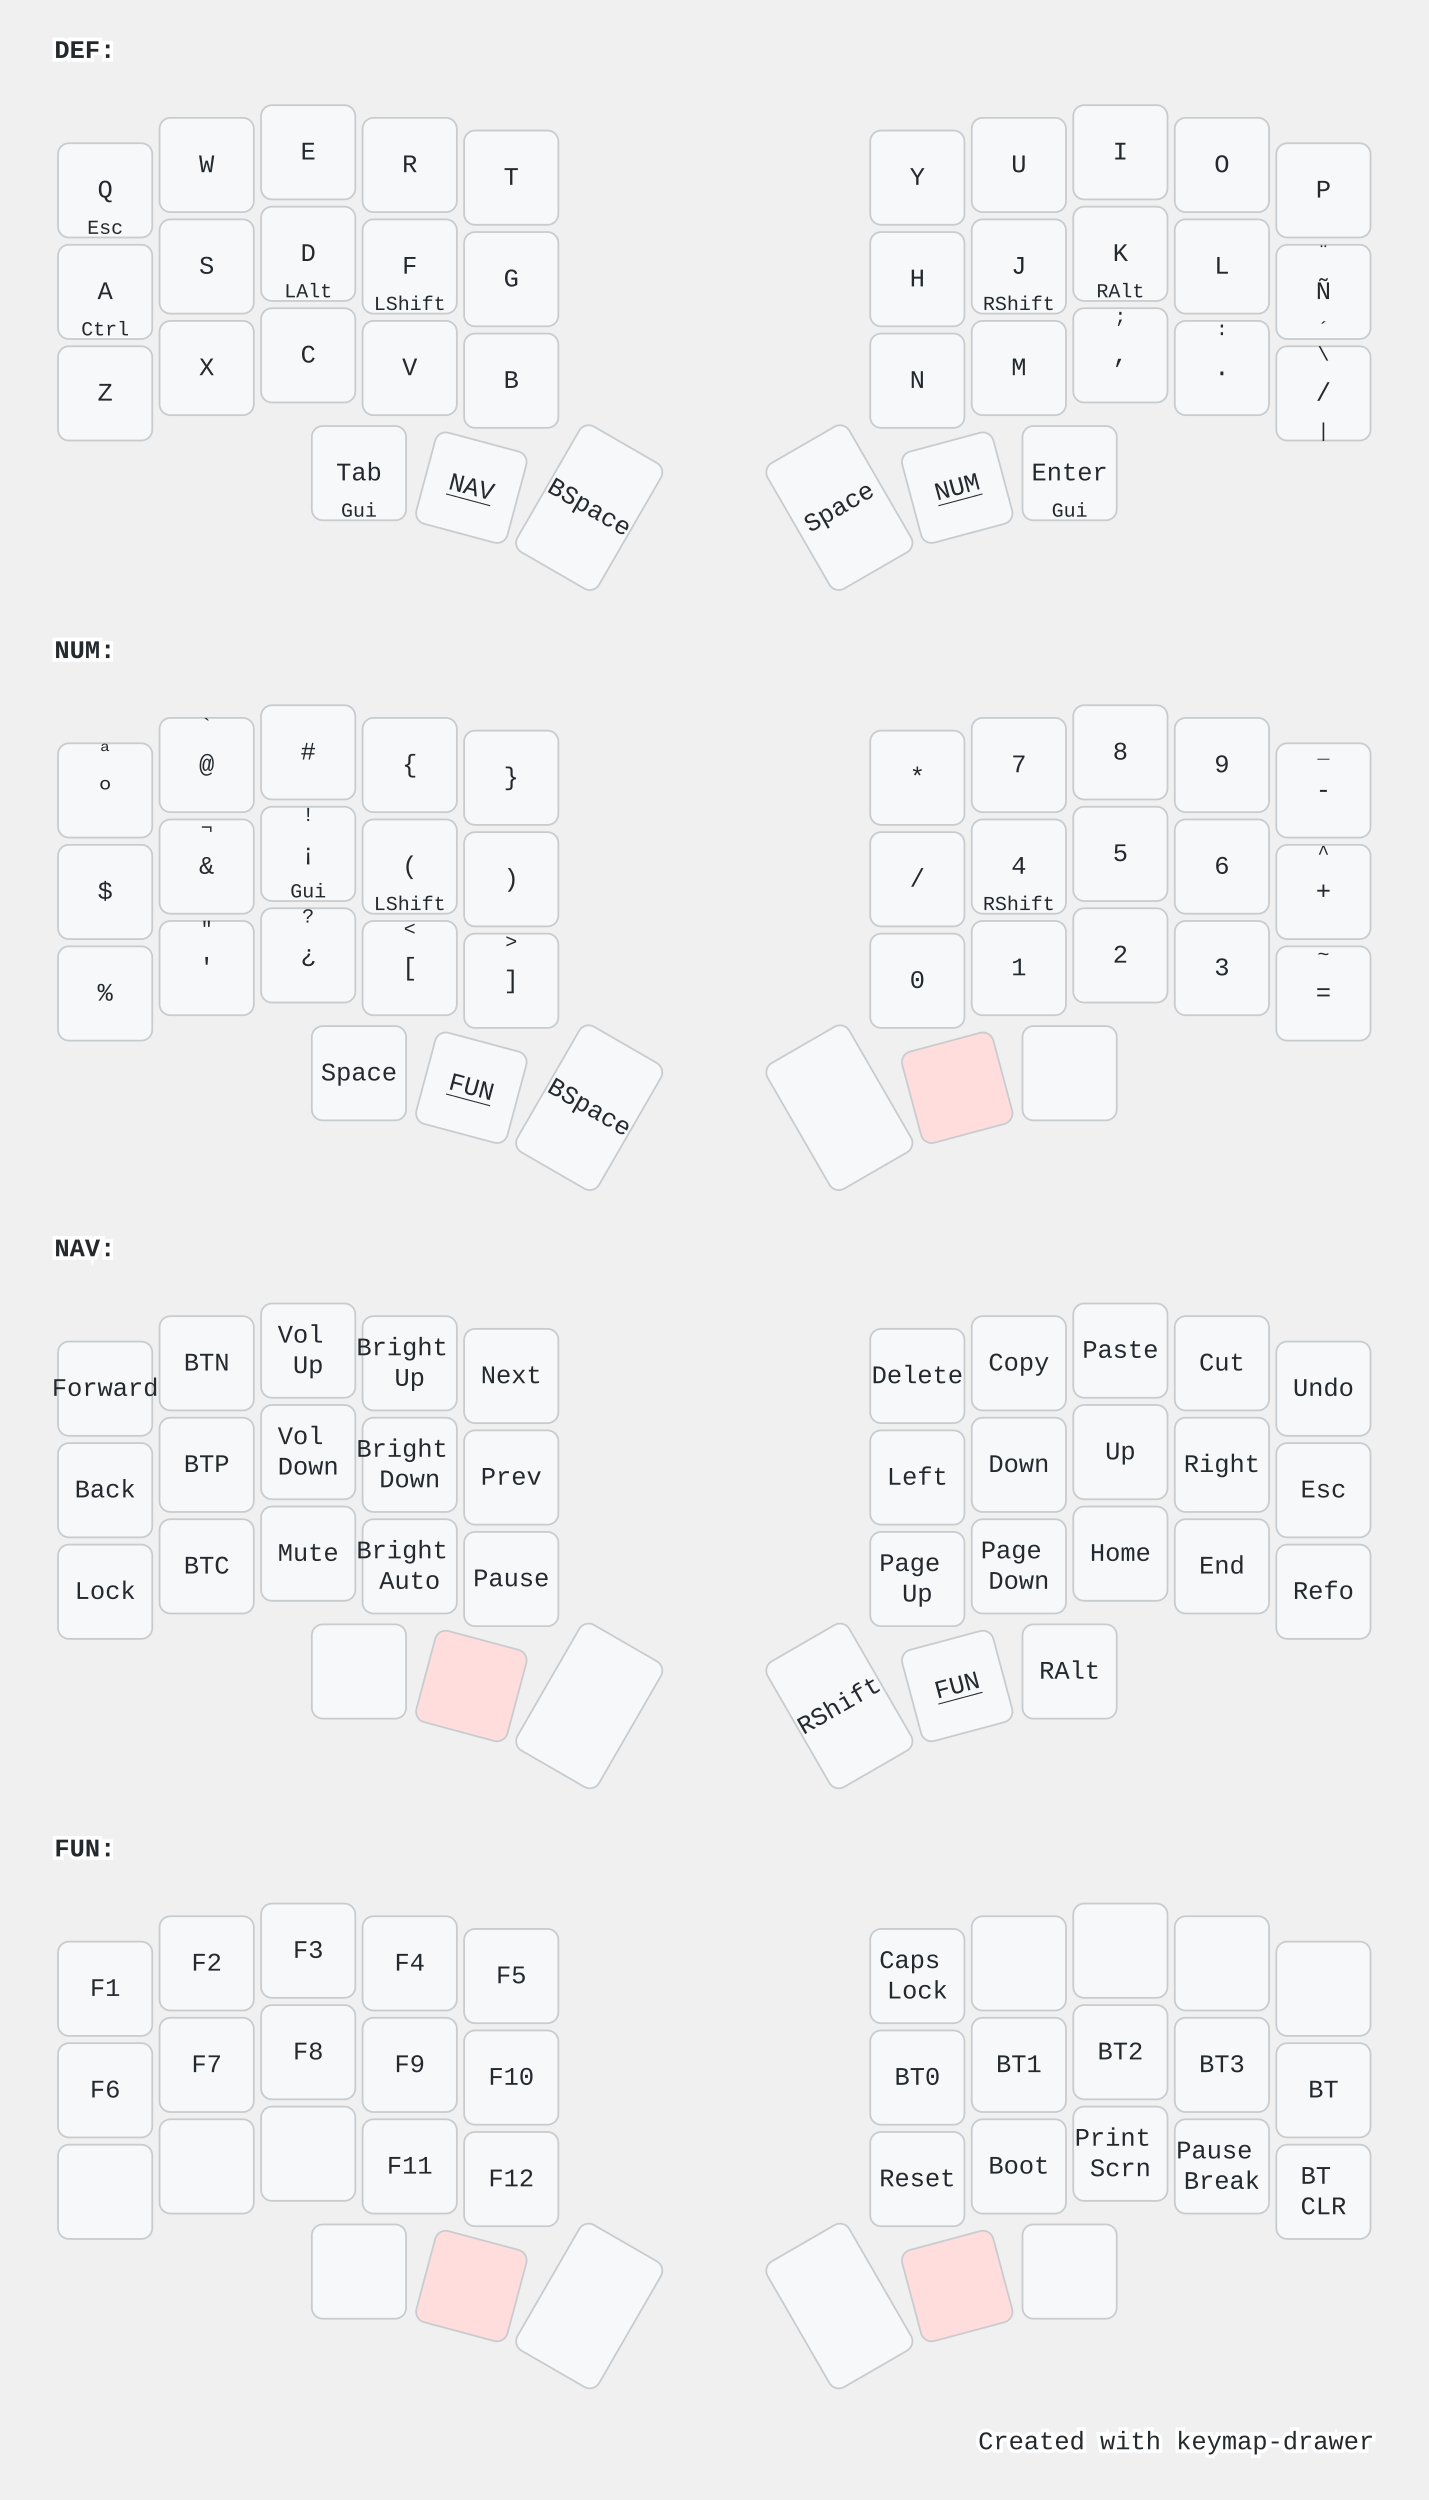
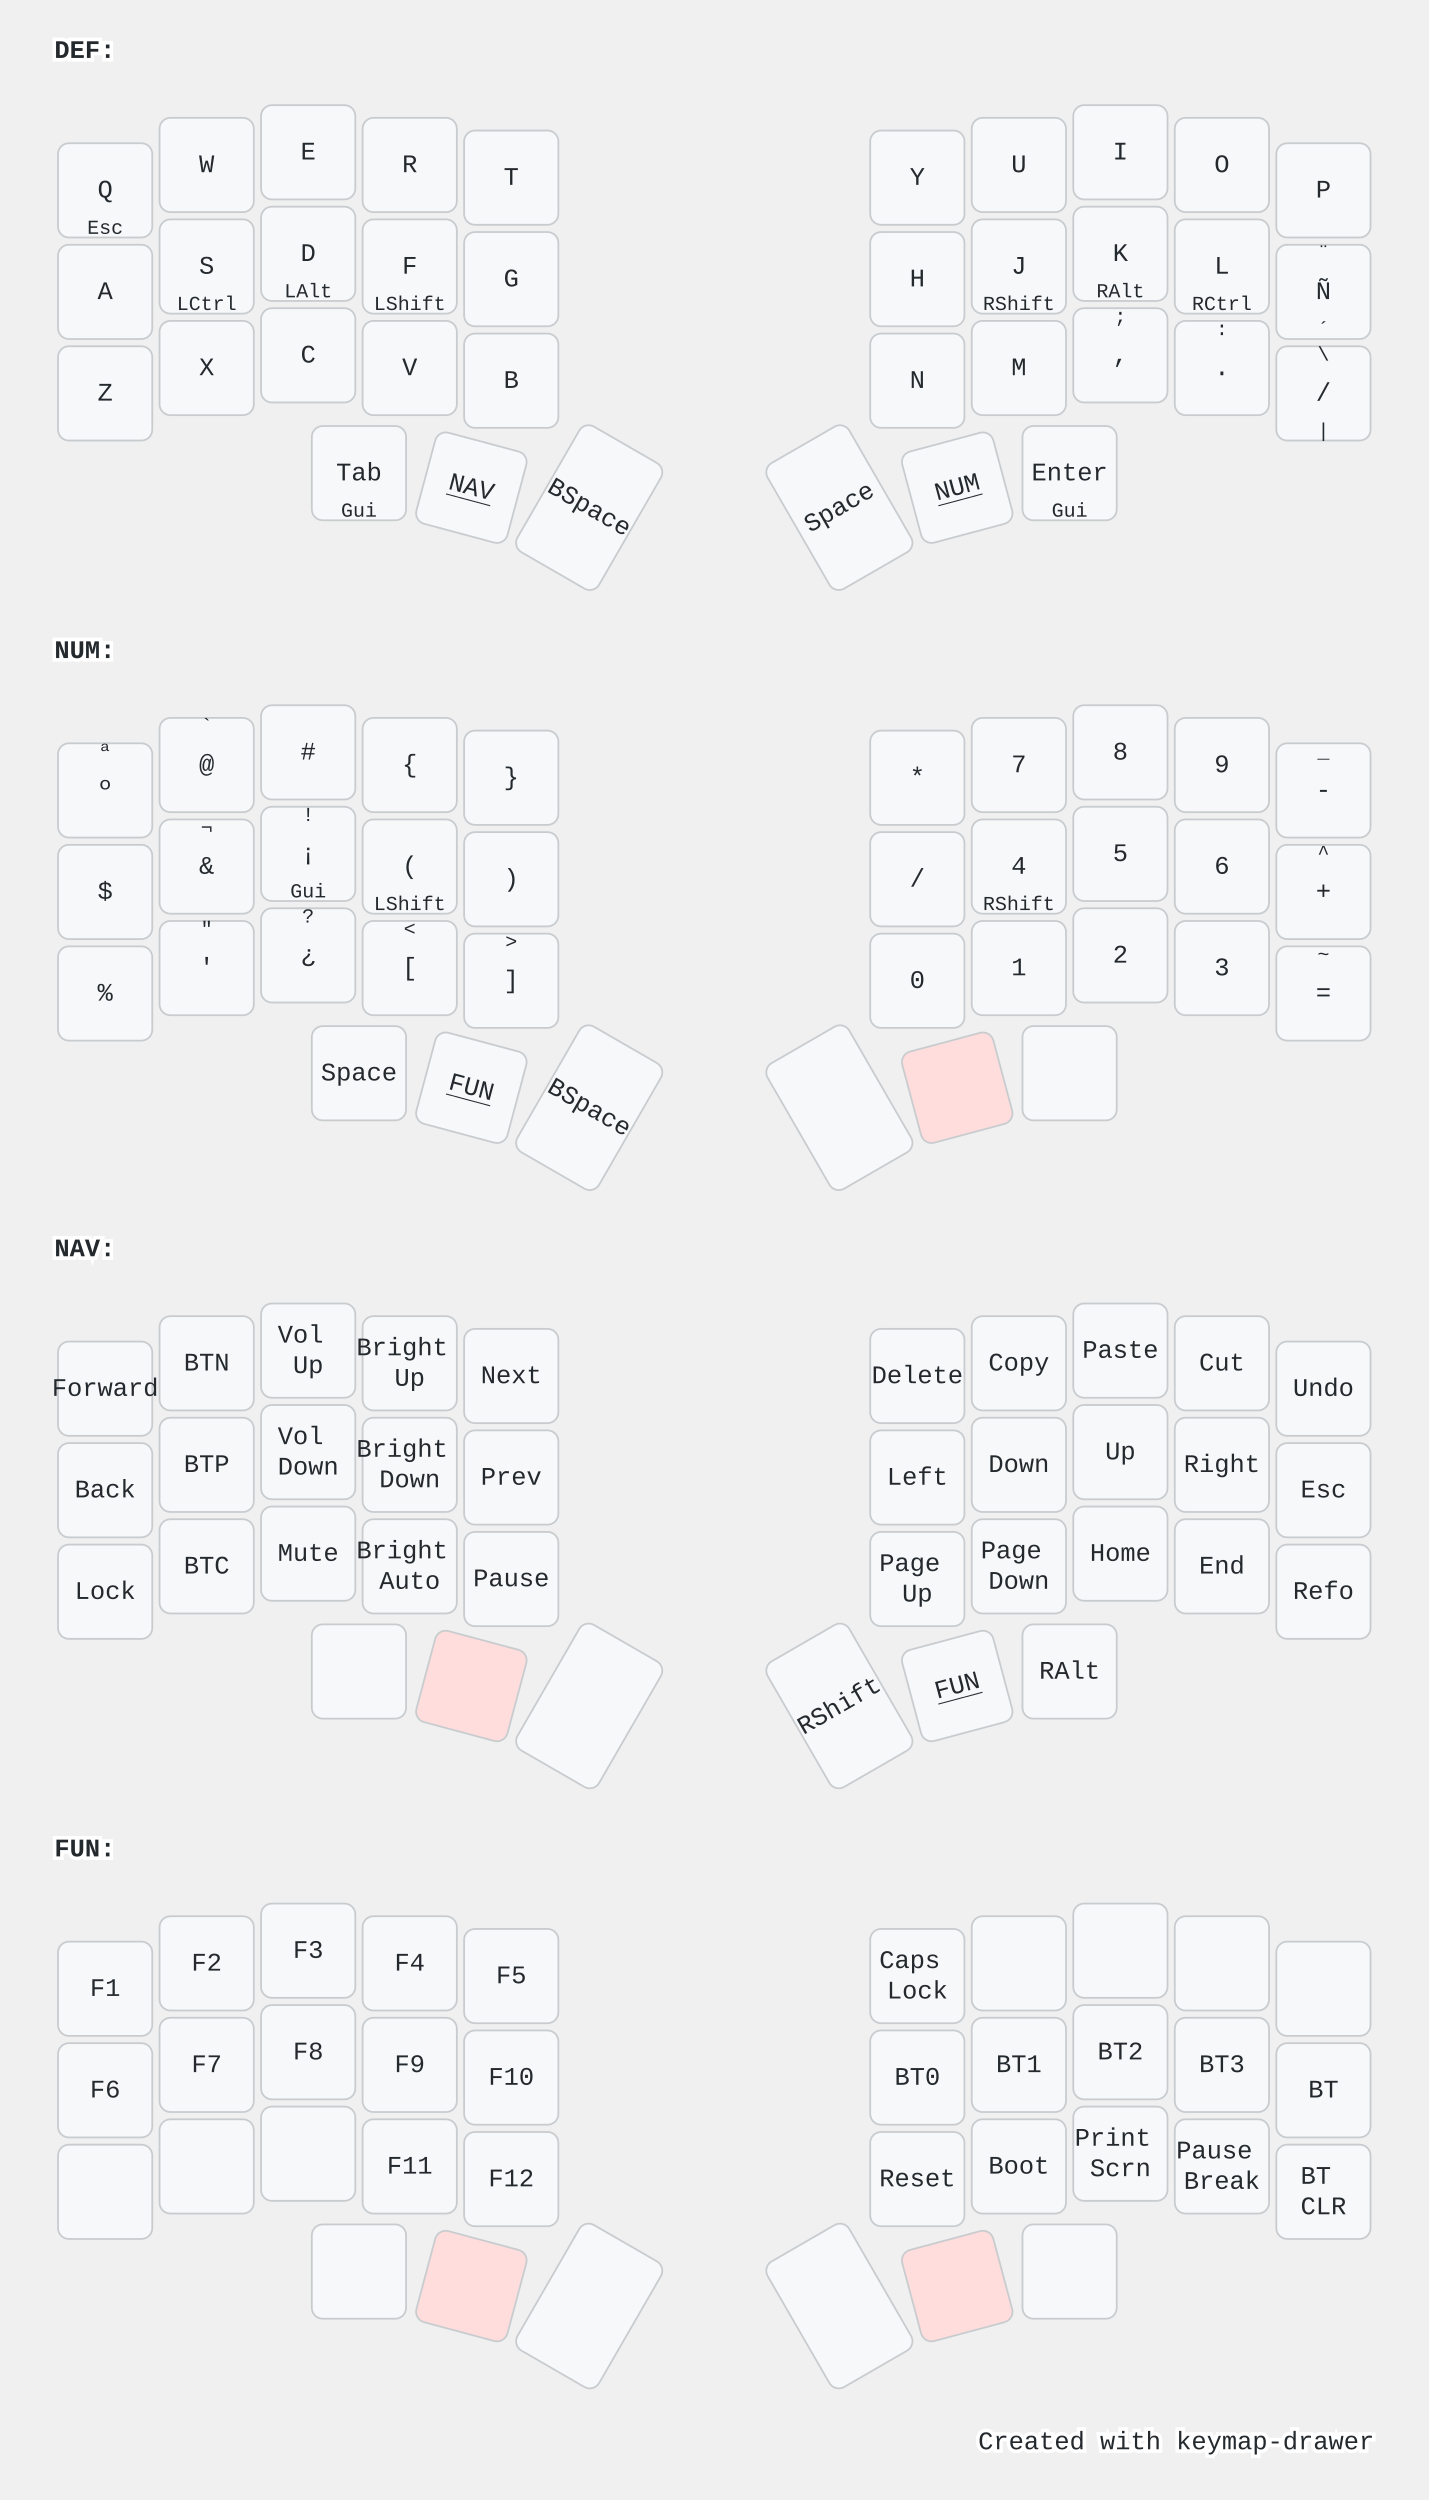
<svg xmlns="http://www.w3.org/2000/svg" width="788" height="1379" viewBox="0 0 788 1379" class="keymap">
  <style>/* inherit to force styles through use tags */
svg path {
    fill: inherit;
}

/* font and background color specifications */
svg.keymap {
    font-family: SFMono-Regular,Consolas,Liberation Mono,Menlo,monospace;
    font-size: 14px;
    font-kerning: normal;
    text-rendering: optimizeLegibility;
    fill: #24292e;
}

/* default key styling */
rect.key {
    fill: #f6f8fa;
}

rect.key, rect.combo {
    stroke: #c9cccf;
    stroke-width: 1;
}

/* default key side styling, only used is draw_key_sides is set */
rect.side {
    filter: brightness(90%);
}

/* color accent for combo boxes */
rect.combo, rect.combo-separate {
    fill: #cdf;
}

/* color accent for held keys */
rect.held, rect.combo.held {
    fill: #fdd;
}

/* color accent for ghost (optional) keys */
rect.ghost, rect.combo.ghost {
    stroke-dasharray: 4, 4;
    stroke-width: 2;
}

text {
    text-anchor: middle;
    dominant-baseline: middle;
}

/* styling for layer labels */
text.label {
    font-weight: bold;
    text-anchor: start;
    stroke: white;
    stroke-width: 4;
    paint-order: stroke;
}

/* styling for optional footer */
text.footer {
    text-anchor: end;
    dominant-baseline: auto;
    stroke: white;
    stroke-width: 4;
    paint-order: stroke;
}

/* styling for combo tap, and key hold/shifted label text */
text.combo, text.hold, text.shifted {
    font-size: 11px;
}

text.hold {
    text-anchor: middle;
    dominant-baseline: auto;
}

text.shifted {
    text-anchor: middle;
    dominant-baseline: hanging;
}

text.layer-activator {
    text-decoration: underline;
}

/* styling for hold/shifted label text in combo box */
text.combo.hold, text.combo.shifted {
    font-size: 8px;
}

/* lighter symbol for transparent keys */
text.trans {
    fill: #7b7e81;
}

/* styling for combo dendrons */
path.combo {
    stroke-width: 1;
    stroke: gray;
    fill: none;
}

/* Start Tabler Icons Cleanup */
/* cannot use height/width with glyphs */
.icon-tabler &gt; path {
    fill: inherit;
    stroke: inherit;
    stroke-width: 2;
}
/* hide tabler's default box */
.icon-tabler &gt; path[stroke="none"][fill="none"] {
    visibility: hidden;
}
/* End Tabler Icons Cleanup */

@media (prefers-color-scheme: dark) {
svg.keymap { fill: #d1d6db; }
rect.key { fill: #3f4750; }
rect.key, rect.combo { stroke: #60666c; }
rect.combo, rect.combo-separate { fill: #1f3d7a; }
rect.held, rect.combo.held { fill: #854747; }
text.label, text.footer { stroke: black; }
text.trans { fill: #7e8184; }
path.combo { stroke: #7f7f7f; }

}</style>
  <g transform="translate(30, 0)" class="layer-DEF">
    <text x="0" y="28" class="label" id="DEF">DEF:</text>
    <g transform="translate(0, 56)">
      <g transform="translate(28, 49)" class="key keypos-0">
        <rect rx="6" ry="6" x="-26" y="-26" width="52" height="52" class="key" />
        <text x="0" y="0" class="key tap">Q</text>
        <text x="0" y="24" class="key hold">Esc</text>
      </g>
      <g transform="translate(84, 35)" class="key keypos-1">
        <rect rx="6" ry="6" x="-26" y="-26" width="52" height="52" class="key" />
        <text x="0" y="0" class="key tap">W</text>
      </g>
      <g transform="translate(140, 28)" class="key keypos-2">
        <rect rx="6" ry="6" x="-26" y="-26" width="52" height="52" class="key" />
        <text x="0" y="0" class="key tap">E</text>
      </g>
      <g transform="translate(196, 35)" class="key keypos-3">
        <rect rx="6" ry="6" x="-26" y="-26" width="52" height="52" class="key" />
        <text x="0" y="0" class="key tap">R</text>
      </g>
      <g transform="translate(252, 42)" class="key keypos-4">
        <rect rx="6" ry="6" x="-26" y="-26" width="52" height="52" class="key" />
        <text x="0" y="0" class="key tap">T</text>
      </g>
      <g transform="translate(476, 42)" class="key keypos-5">
        <rect rx="6" ry="6" x="-26" y="-26" width="52" height="52" class="key" />
        <text x="0" y="0" class="key tap">Y</text>
      </g>
      <g transform="translate(532, 35)" class="key keypos-6">
        <rect rx="6" ry="6" x="-26" y="-26" width="52" height="52" class="key" />
        <text x="0" y="0" class="key tap">U</text>
      </g>
      <g transform="translate(588, 28)" class="key keypos-7">
        <rect rx="6" ry="6" x="-26" y="-26" width="52" height="52" class="key" />
        <text x="0" y="0" class="key tap">I</text>
      </g>
      <g transform="translate(644, 35)" class="key keypos-8">
        <rect rx="6" ry="6" x="-26" y="-26" width="52" height="52" class="key" />
        <text x="0" y="0" class="key tap">O</text>
      </g>
      <g transform="translate(700, 49)" class="key keypos-9">
        <rect rx="6" ry="6" x="-26" y="-26" width="52" height="52" class="key" />
        <text x="0" y="0" class="key tap">P</text>
      </g>
      <g transform="translate(28, 105)" class="key keypos-10">
        <rect rx="6" ry="6" x="-26" y="-26" width="52" height="52" class="key" />
        <text x="0" y="0" class="key tap">A</text>
-         <text x="0" y="24" class="key hold">Ctrl</text>
      </g>
      <g transform="translate(84, 91)" class="key keypos-11">
        <rect rx="6" ry="6" x="-26" y="-26" width="52" height="52" class="key" />
        <text x="0" y="0" class="key tap">S</text>
+         <text x="0" y="24" class="key hold">LCtrl</text>
      </g>
      <g transform="translate(140, 84)" class="key keypos-12">
        <rect rx="6" ry="6" x="-26" y="-26" width="52" height="52" class="key" />
        <text x="0" y="0" class="key tap">D</text>
        <text x="0" y="24" class="key hold">LAlt</text>
      </g>
      <g transform="translate(196, 91)" class="key keypos-13">
        <rect rx="6" ry="6" x="-26" y="-26" width="52" height="52" class="key" />
        <text x="0" y="0" class="key tap">F</text>
        <text x="0" y="24" class="key hold">LShift</text>
      </g>
      <g transform="translate(252, 98)" class="key keypos-14">
        <rect rx="6" ry="6" x="-26" y="-26" width="52" height="52" class="key" />
        <text x="0" y="0" class="key tap">G</text>
      </g>
      <g transform="translate(476, 98)" class="key keypos-15">
        <rect rx="6" ry="6" x="-26" y="-26" width="52" height="52" class="key" />
        <text x="0" y="0" class="key tap">H</text>
      </g>
      <g transform="translate(532, 91)" class="key keypos-16">
        <rect rx="6" ry="6" x="-26" y="-26" width="52" height="52" class="key" />
        <text x="0" y="0" class="key tap">J</text>
        <text x="0" y="24" class="key hold">RShift</text>
      </g>
      <g transform="translate(588, 84)" class="key keypos-17">
        <rect rx="6" ry="6" x="-26" y="-26" width="52" height="52" class="key" />
        <text x="0" y="0" class="key tap">K</text>
        <text x="0" y="24" class="key hold">RAlt</text>
      </g>
      <g transform="translate(644, 91)" class="key keypos-18">
        <rect rx="6" ry="6" x="-26" y="-26" width="52" height="52" class="key" />
        <text x="0" y="0" class="key tap">L</text>
+         <text x="0" y="24" class="key hold">RCtrl</text>
      </g>
      <g transform="translate(700, 105)" class="key keypos-19">
        <rect rx="6" ry="6" x="-26" y="-26" width="52" height="52" class="key" />
        <text x="0" y="0" class="key tap">Ñ</text>
        <text x="0" y="24" class="key hold">´</text>
        <text x="0" y="-24" class="key shifted">¨</text>
      </g>
      <g transform="translate(28, 161)" class="key keypos-20">
        <rect rx="6" ry="6" x="-26" y="-26" width="52" height="52" class="key" />
        <text x="0" y="0" class="key tap">Z</text>
      </g>
      <g transform="translate(84, 147)" class="key keypos-21">
        <rect rx="6" ry="6" x="-26" y="-26" width="52" height="52" class="key" />
        <text x="0" y="0" class="key tap">X</text>
      </g>
      <g transform="translate(140, 140)" class="key keypos-22">
        <rect rx="6" ry="6" x="-26" y="-26" width="52" height="52" class="key" />
        <text x="0" y="0" class="key tap">C</text>
      </g>
      <g transform="translate(196, 147)" class="key keypos-23">
        <rect rx="6" ry="6" x="-26" y="-26" width="52" height="52" class="key" />
        <text x="0" y="0" class="key tap">V</text>
      </g>
      <g transform="translate(252, 154)" class="key keypos-24">
        <rect rx="6" ry="6" x="-26" y="-26" width="52" height="52" class="key" />
        <text x="0" y="0" class="key tap">B</text>
      </g>
      <g transform="translate(476, 154)" class="key keypos-25">
        <rect rx="6" ry="6" x="-26" y="-26" width="52" height="52" class="key" />
        <text x="0" y="0" class="key tap">N</text>
      </g>
      <g transform="translate(532, 147)" class="key keypos-26">
        <rect rx="6" ry="6" x="-26" y="-26" width="52" height="52" class="key" />
        <text x="0" y="0" class="key tap">M</text>
      </g>
      <g transform="translate(588, 140)" class="key keypos-27">
        <rect rx="6" ry="6" x="-26" y="-26" width="52" height="52" class="key" />
        <text x="0" y="0" class="key tap">,</text>
        <text x="0" y="-24" class="key shifted">;</text>
      </g>
      <g transform="translate(644, 147)" class="key keypos-28">
        <rect rx="6" ry="6" x="-26" y="-26" width="52" height="52" class="key" />
        <text x="0" y="0" class="key tap">.</text>
        <text x="0" y="-24" class="key shifted">:</text>
      </g>
      <g transform="translate(700, 161)" class="key keypos-29">
        <rect rx="6" ry="6" x="-26" y="-26" width="52" height="52" class="key" />
        <text x="0" y="0" class="key tap">/</text>
        <text x="0" y="24" class="key hold">|</text>
        <text x="0" y="-24" class="key shifted">\</text>
      </g>
      <g transform="translate(168, 205)" class="key keypos-30">
        <rect rx="6" ry="6" x="-26" y="-26" width="52" height="52" class="key" />
        <text x="0" y="0" class="key tap">Tab</text>
        <text x="0" y="24" class="key hold">Gui</text>
      </g>
      <g transform="translate(230, 213) rotate(15.0)" class="key keypos-31">
        <rect rx="6" ry="6" x="-26" y="-26" width="52" height="52" class="key" />
        <a href="#NAV">
          <text x="0" y="0" class="key tap layer-activator">NAV</text>
        </a>
      </g>
      <g transform="translate(295, 224) rotate(30.0)" class="key keypos-32">
        <rect rx="6" ry="6" x="-26" y="-40" width="52" height="80" class="key" />
        <text x="0" y="0" class="key tap">BSpace</text>
      </g>
      <g transform="translate(433, 224) rotate(-30.0)" class="key keypos-33">
        <rect rx="6" ry="6" x="-26" y="-40" width="52" height="80" class="key" />
        <text x="0" y="0" class="key tap">Space</text>
      </g>
      <g transform="translate(498, 213) rotate(-15.0)" class="key keypos-34">
        <rect rx="6" ry="6" x="-26" y="-26" width="52" height="52" class="key" />
        <a href="#NUM">
          <text x="0" y="0" class="key tap layer-activator">NUM</text>
        </a>
      </g>
      <g transform="translate(560, 205)" class="key keypos-35">
        <rect rx="6" ry="6" x="-26" y="-26" width="52" height="52" class="key" />
        <text x="0" y="0" class="key tap">Enter</text>
        <text x="0" y="24" class="key hold">Gui</text>
      </g>
    </g>
  </g>
  <g transform="translate(30, 331)" class="layer-NUM">
    <text x="0" y="28" class="label" id="NUM">NUM:</text>
    <g transform="translate(0, 56)">
      <g transform="translate(28, 49)" class="key keypos-0">
        <rect rx="6" ry="6" x="-26" y="-26" width="52" height="52" class="key" />
        <text x="0" y="0" class="key tap">º</text>
        <text x="0" y="-24" class="key shifted">ª</text>
      </g>
      <g transform="translate(84, 35)" class="key keypos-1">
        <rect rx="6" ry="6" x="-26" y="-26" width="52" height="52" class="key" />
        <text x="0" y="0" class="key tap">@</text>
        <text x="0" y="-24" class="key shifted">`</text>
      </g>
      <g transform="translate(140, 28)" class="key keypos-2">
        <rect rx="6" ry="6" x="-26" y="-26" width="52" height="52" class="key" />
        <text x="0" y="0" class="key tap">#</text>
      </g>
      <g transform="translate(196, 35)" class="key keypos-3">
        <rect rx="6" ry="6" x="-26" y="-26" width="52" height="52" class="key" />
        <text x="0" y="0" class="key tap">{</text>
      </g>
      <g transform="translate(252, 42)" class="key keypos-4">
        <rect rx="6" ry="6" x="-26" y="-26" width="52" height="52" class="key" />
        <text x="0" y="0" class="key tap">}</text>
      </g>
      <g transform="translate(476, 42)" class="key keypos-5">
        <rect rx="6" ry="6" x="-26" y="-26" width="52" height="52" class="key" />
        <text x="0" y="0" class="key tap">*</text>
      </g>
      <g transform="translate(532, 35)" class="key keypos-6">
        <rect rx="6" ry="6" x="-26" y="-26" width="52" height="52" class="key" />
        <text x="0" y="0" class="key tap">7</text>
      </g>
      <g transform="translate(588, 28)" class="key keypos-7">
        <rect rx="6" ry="6" x="-26" y="-26" width="52" height="52" class="key" />
        <text x="0" y="0" class="key tap">8</text>
      </g>
      <g transform="translate(644, 35)" class="key keypos-8">
        <rect rx="6" ry="6" x="-26" y="-26" width="52" height="52" class="key" />
        <text x="0" y="0" class="key tap">9</text>
      </g>
      <g transform="translate(700, 49)" class="key keypos-9">
        <rect rx="6" ry="6" x="-26" y="-26" width="52" height="52" class="key" />
        <text x="0" y="0" class="key tap">-</text>
        <text x="0" y="-24" class="key shifted">_</text>
      </g>
      <g transform="translate(28, 105)" class="key keypos-10">
        <rect rx="6" ry="6" x="-26" y="-26" width="52" height="52" class="key" />
        <text x="0" y="0" class="key tap">$</text>
      </g>
      <g transform="translate(84, 91)" class="key keypos-11">
        <rect rx="6" ry="6" x="-26" y="-26" width="52" height="52" class="key" />
        <text x="0" y="0" class="key tap">&amp;</text>
        <text x="0" y="-24" class="key shifted">¬</text>
      </g>
      <g transform="translate(140, 84)" class="key keypos-12">
        <rect rx="6" ry="6" x="-26" y="-26" width="52" height="52" class="key" />
        <text x="0" y="0" class="key tap">¡</text>
        <text x="0" y="24" class="key hold">Gui</text>
        <text x="0" y="-24" class="key shifted">!</text>
      </g>
      <g transform="translate(196, 91)" class="key keypos-13">
        <rect rx="6" ry="6" x="-26" y="-26" width="52" height="52" class="key" />
        <text x="0" y="0" class="key tap">(</text>
        <text x="0" y="24" class="key hold">LShift</text>
      </g>
      <g transform="translate(252, 98)" class="key keypos-14">
        <rect rx="6" ry="6" x="-26" y="-26" width="52" height="52" class="key" />
        <text x="0" y="0" class="key tap">)</text>
      </g>
      <g transform="translate(476, 98)" class="key keypos-15">
        <rect rx="6" ry="6" x="-26" y="-26" width="52" height="52" class="key" />
        <text x="0" y="0" class="key tap">/</text>
      </g>
      <g transform="translate(532, 91)" class="key keypos-16">
        <rect rx="6" ry="6" x="-26" y="-26" width="52" height="52" class="key" />
        <text x="0" y="0" class="key tap">4</text>
        <text x="0" y="24" class="key hold">RShift</text>
      </g>
      <g transform="translate(588, 84)" class="key keypos-17">
        <rect rx="6" ry="6" x="-26" y="-26" width="52" height="52" class="key" />
        <text x="0" y="0" class="key tap">5</text>
      </g>
      <g transform="translate(644, 91)" class="key keypos-18">
        <rect rx="6" ry="6" x="-26" y="-26" width="52" height="52" class="key" />
        <text x="0" y="0" class="key tap">6</text>
      </g>
      <g transform="translate(700, 105)" class="key keypos-19">
        <rect rx="6" ry="6" x="-26" y="-26" width="52" height="52" class="key" />
        <text x="0" y="0" class="key tap">+</text>
        <text x="0" y="-24" class="key shifted">^</text>
      </g>
      <g transform="translate(28, 161)" class="key keypos-20">
        <rect rx="6" ry="6" x="-26" y="-26" width="52" height="52" class="key" />
        <text x="0" y="0" class="key tap">%</text>
      </g>
      <g transform="translate(84, 147)" class="key keypos-21">
        <rect rx="6" ry="6" x="-26" y="-26" width="52" height="52" class="key" />
        <text x="0" y="0" class="key tap">'</text>
        <text x="0" y="-24" class="key shifted">"</text>
      </g>
      <g transform="translate(140, 140)" class="key keypos-22">
        <rect rx="6" ry="6" x="-26" y="-26" width="52" height="52" class="key" />
        <text x="0" y="0" class="key tap">¿</text>
        <text x="0" y="-24" class="key shifted">?</text>
      </g>
      <g transform="translate(196, 147)" class="key keypos-23">
        <rect rx="6" ry="6" x="-26" y="-26" width="52" height="52" class="key" />
        <text x="0" y="0" class="key tap">[</text>
        <text x="0" y="-24" class="key shifted">&lt;</text>
      </g>
      <g transform="translate(252, 154)" class="key keypos-24">
        <rect rx="6" ry="6" x="-26" y="-26" width="52" height="52" class="key" />
        <text x="0" y="0" class="key tap">]</text>
        <text x="0" y="-24" class="key shifted">&gt;</text>
      </g>
      <g transform="translate(476, 154)" class="key keypos-25">
        <rect rx="6" ry="6" x="-26" y="-26" width="52" height="52" class="key" />
        <text x="0" y="0" class="key tap">0</text>
      </g>
      <g transform="translate(532, 147)" class="key keypos-26">
        <rect rx="6" ry="6" x="-26" y="-26" width="52" height="52" class="key" />
        <text x="0" y="0" class="key tap">1</text>
      </g>
      <g transform="translate(588, 140)" class="key keypos-27">
        <rect rx="6" ry="6" x="-26" y="-26" width="52" height="52" class="key" />
        <text x="0" y="0" class="key tap">2</text>
      </g>
      <g transform="translate(644, 147)" class="key keypos-28">
        <rect rx="6" ry="6" x="-26" y="-26" width="52" height="52" class="key" />
        <text x="0" y="0" class="key tap">3</text>
      </g>
      <g transform="translate(700, 161)" class="key keypos-29">
        <rect rx="6" ry="6" x="-26" y="-26" width="52" height="52" class="key" />
        <text x="0" y="0" class="key tap">=</text>
        <text x="0" y="-24" class="key shifted">~</text>
      </g>
      <g transform="translate(168, 205)" class="key keypos-30">
        <rect rx="6" ry="6" x="-26" y="-26" width="52" height="52" class="key" />
        <text x="0" y="0" class="key tap">Space</text>
      </g>
      <g transform="translate(230, 213) rotate(15.0)" class="key keypos-31">
        <rect rx="6" ry="6" x="-26" y="-26" width="52" height="52" class="key" />
        <a href="#FUN">
          <text x="0" y="0" class="key tap layer-activator">FUN</text>
        </a>
      </g>
      <g transform="translate(295, 224) rotate(30.0)" class="key keypos-32">
        <rect rx="6" ry="6" x="-26" y="-40" width="52" height="80" class="key" />
        <text x="0" y="0" class="key tap">BSpace</text>
      </g>
      <g transform="translate(433, 224) rotate(-30.0)" class="key keypos-33">
        <rect rx="6" ry="6" x="-26" y="-40" width="52" height="80" class="key" />
      </g>
      <g transform="translate(498, 213) rotate(-15.0)" class="key held keypos-34">
        <rect rx="6" ry="6" x="-26" y="-26" width="52" height="52" class="key held" />
      </g>
      <g transform="translate(560, 205)" class="key keypos-35">
        <rect rx="6" ry="6" x="-26" y="-26" width="52" height="52" class="key" />
      </g>
    </g>
  </g>
  <g transform="translate(30, 661)" class="layer-NAV">
    <text x="0" y="28" class="label" id="NAV">NAV:</text>
    <g transform="translate(0, 56)">
      <g transform="translate(28, 49)" class="key keypos-0">
        <rect rx="6" ry="6" x="-26" y="-26" width="52" height="52" class="key" />
        <text x="0" y="0" class="key tap">Forward</text>
      </g>
      <g transform="translate(84, 35)" class="key keypos-1">
        <rect rx="6" ry="6" x="-26" y="-26" width="52" height="52" class="key" />
        <text x="0" y="0" class="key tap">BTN</text>
      </g>
      <g transform="translate(140, 28)" class="key keypos-2">
        <rect rx="6" ry="6" x="-26" y="-26" width="52" height="52" class="key" />
        <text x="0" y="0" class="key tap">
          <tspan x="0" dy="-0.6em">Vol</tspan>
          <tspan x="0" dy="1.2em">Up</tspan>
        </text>
      </g>
      <g transform="translate(196, 35)" class="key keypos-3">
        <rect rx="6" ry="6" x="-26" y="-26" width="52" height="52" class="key" />
        <text x="0" y="0" class="key tap">
          <tspan x="0" dy="-0.6em">Bright</tspan>
          <tspan x="0" dy="1.2em">Up</tspan>
        </text>
      </g>
      <g transform="translate(252, 42)" class="key keypos-4">
        <rect rx="6" ry="6" x="-26" y="-26" width="52" height="52" class="key" />
        <text x="0" y="0" class="key tap">Next</text>
      </g>
      <g transform="translate(476, 42)" class="key keypos-5">
        <rect rx="6" ry="6" x="-26" y="-26" width="52" height="52" class="key" />
        <text x="0" y="0" class="key tap">Delete</text>
      </g>
      <g transform="translate(532, 35)" class="key keypos-6">
        <rect rx="6" ry="6" x="-26" y="-26" width="52" height="52" class="key" />
        <text x="0" y="0" class="key tap">Copy</text>
      </g>
      <g transform="translate(588, 28)" class="key keypos-7">
        <rect rx="6" ry="6" x="-26" y="-26" width="52" height="52" class="key" />
        <text x="0" y="0" class="key tap">Paste</text>
      </g>
      <g transform="translate(644, 35)" class="key keypos-8">
        <rect rx="6" ry="6" x="-26" y="-26" width="52" height="52" class="key" />
        <text x="0" y="0" class="key tap">Cut</text>
      </g>
      <g transform="translate(700, 49)" class="key keypos-9">
        <rect rx="6" ry="6" x="-26" y="-26" width="52" height="52" class="key" />
        <text x="0" y="0" class="key tap">Undo</text>
      </g>
      <g transform="translate(28, 105)" class="key keypos-10">
        <rect rx="6" ry="6" x="-26" y="-26" width="52" height="52" class="key" />
        <text x="0" y="0" class="key tap">Back</text>
      </g>
      <g transform="translate(84, 91)" class="key keypos-11">
        <rect rx="6" ry="6" x="-26" y="-26" width="52" height="52" class="key" />
        <text x="0" y="0" class="key tap">BTP</text>
      </g>
      <g transform="translate(140, 84)" class="key keypos-12">
        <rect rx="6" ry="6" x="-26" y="-26" width="52" height="52" class="key" />
        <text x="0" y="0" class="key tap">
          <tspan x="0" dy="-0.6em">Vol</tspan>
          <tspan x="0" dy="1.2em">Down</tspan>
        </text>
      </g>
      <g transform="translate(196, 91)" class="key keypos-13">
        <rect rx="6" ry="6" x="-26" y="-26" width="52" height="52" class="key" />
        <text x="0" y="0" class="key tap">
          <tspan x="0" dy="-0.6em">Bright</tspan>
          <tspan x="0" dy="1.2em">Down</tspan>
        </text>
      </g>
      <g transform="translate(252, 98)" class="key keypos-14">
        <rect rx="6" ry="6" x="-26" y="-26" width="52" height="52" class="key" />
        <text x="0" y="0" class="key tap">Prev</text>
      </g>
      <g transform="translate(476, 98)" class="key keypos-15">
        <rect rx="6" ry="6" x="-26" y="-26" width="52" height="52" class="key" />
        <text x="0" y="0" class="key tap">Left</text>
      </g>
      <g transform="translate(532, 91)" class="key keypos-16">
        <rect rx="6" ry="6" x="-26" y="-26" width="52" height="52" class="key" />
        <text x="0" y="0" class="key tap">Down</text>
      </g>
      <g transform="translate(588, 84)" class="key keypos-17">
        <rect rx="6" ry="6" x="-26" y="-26" width="52" height="52" class="key" />
        <text x="0" y="0" class="key tap">Up</text>
      </g>
      <g transform="translate(644, 91)" class="key keypos-18">
        <rect rx="6" ry="6" x="-26" y="-26" width="52" height="52" class="key" />
        <text x="0" y="0" class="key tap">Right</text>
      </g>
      <g transform="translate(700, 105)" class="key keypos-19">
        <rect rx="6" ry="6" x="-26" y="-26" width="52" height="52" class="key" />
        <text x="0" y="0" class="key tap">Esc</text>
      </g>
      <g transform="translate(28, 161)" class="key keypos-20">
        <rect rx="6" ry="6" x="-26" y="-26" width="52" height="52" class="key" />
        <text x="0" y="0" class="key tap">Lock</text>
      </g>
      <g transform="translate(84, 147)" class="key keypos-21">
        <rect rx="6" ry="6" x="-26" y="-26" width="52" height="52" class="key" />
        <text x="0" y="0" class="key tap">BTC</text>
      </g>
      <g transform="translate(140, 140)" class="key keypos-22">
        <rect rx="6" ry="6" x="-26" y="-26" width="52" height="52" class="key" />
        <text x="0" y="0" class="key tap">Mute</text>
      </g>
      <g transform="translate(196, 147)" class="key keypos-23">
        <rect rx="6" ry="6" x="-26" y="-26" width="52" height="52" class="key" />
        <text x="0" y="0" class="key tap">
          <tspan x="0" dy="-0.6em">Bright</tspan>
          <tspan x="0" dy="1.2em">Auto</tspan>
        </text>
      </g>
      <g transform="translate(252, 154)" class="key keypos-24">
        <rect rx="6" ry="6" x="-26" y="-26" width="52" height="52" class="key" />
        <text x="0" y="0" class="key tap">Pause</text>
      </g>
      <g transform="translate(476, 154)" class="key keypos-25">
        <rect rx="6" ry="6" x="-26" y="-26" width="52" height="52" class="key" />
        <text x="0" y="0" class="key tap">
          <tspan x="0" dy="-0.6em">Page</tspan>
          <tspan x="0" dy="1.2em">Up</tspan>
        </text>
      </g>
      <g transform="translate(532, 147)" class="key keypos-26">
        <rect rx="6" ry="6" x="-26" y="-26" width="52" height="52" class="key" />
        <text x="0" y="0" class="key tap">
          <tspan x="0" dy="-0.6em">Page</tspan>
          <tspan x="0" dy="1.2em">Down</tspan>
        </text>
      </g>
      <g transform="translate(588, 140)" class="key keypos-27">
        <rect rx="6" ry="6" x="-26" y="-26" width="52" height="52" class="key" />
        <text x="0" y="0" class="key tap">Home</text>
      </g>
      <g transform="translate(644, 147)" class="key keypos-28">
        <rect rx="6" ry="6" x="-26" y="-26" width="52" height="52" class="key" />
        <text x="0" y="0" class="key tap">End</text>
      </g>
      <g transform="translate(700, 161)" class="key keypos-29">
        <rect rx="6" ry="6" x="-26" y="-26" width="52" height="52" class="key" />
        <text x="0" y="0" class="key tap">Refo</text>
      </g>
      <g transform="translate(168, 205)" class="key keypos-30">
        <rect rx="6" ry="6" x="-26" y="-26" width="52" height="52" class="key" />
      </g>
      <g transform="translate(230, 213) rotate(15.0)" class="key held keypos-31">
        <rect rx="6" ry="6" x="-26" y="-26" width="52" height="52" class="key held" />
      </g>
      <g transform="translate(295, 224) rotate(30.0)" class="key keypos-32">
        <rect rx="6" ry="6" x="-26" y="-40" width="52" height="80" class="key" />
      </g>
      <g transform="translate(433, 224) rotate(-30.0)" class="key keypos-33">
        <rect rx="6" ry="6" x="-26" y="-40" width="52" height="80" class="key" />
        <text x="0" y="0" class="key tap">RShift</text>
      </g>
      <g transform="translate(498, 213) rotate(-15.0)" class="key keypos-34">
        <rect rx="6" ry="6" x="-26" y="-26" width="52" height="52" class="key" />
        <a href="#FUN">
          <text x="0" y="0" class="key tap layer-activator">FUN</text>
        </a>
      </g>
      <g transform="translate(560, 205)" class="key keypos-35">
        <rect rx="6" ry="6" x="-26" y="-26" width="52" height="52" class="key" />
        <text x="0" y="0" class="key tap">RAlt</text>
      </g>
    </g>
  </g>
  <g transform="translate(30, 992)" class="layer-FUN">
    <text x="0" y="28" class="label" id="FUN">FUN:</text>
    <g transform="translate(0, 56)">
      <g transform="translate(28, 49)" class="key keypos-0">
        <rect rx="6" ry="6" x="-26" y="-26" width="52" height="52" class="key" />
        <text x="0" y="0" class="key tap">F1</text>
      </g>
      <g transform="translate(84, 35)" class="key keypos-1">
        <rect rx="6" ry="6" x="-26" y="-26" width="52" height="52" class="key" />
        <text x="0" y="0" class="key tap">F2</text>
      </g>
      <g transform="translate(140, 28)" class="key keypos-2">
        <rect rx="6" ry="6" x="-26" y="-26" width="52" height="52" class="key" />
        <text x="0" y="0" class="key tap">F3</text>
      </g>
      <g transform="translate(196, 35)" class="key keypos-3">
        <rect rx="6" ry="6" x="-26" y="-26" width="52" height="52" class="key" />
        <text x="0" y="0" class="key tap">F4</text>
      </g>
      <g transform="translate(252, 42)" class="key keypos-4">
        <rect rx="6" ry="6" x="-26" y="-26" width="52" height="52" class="key" />
        <text x="0" y="0" class="key tap">F5</text>
      </g>
      <g transform="translate(476, 42)" class="key keypos-5">
        <rect rx="6" ry="6" x="-26" y="-26" width="52" height="52" class="key" />
        <text x="0" y="0" class="key tap">
          <tspan x="0" dy="-0.6em">Caps</tspan>
          <tspan x="0" dy="1.2em">Lock</tspan>
        </text>
      </g>
      <g transform="translate(532, 35)" class="key keypos-6">
        <rect rx="6" ry="6" x="-26" y="-26" width="52" height="52" class="key" />
      </g>
      <g transform="translate(588, 28)" class="key keypos-7">
        <rect rx="6" ry="6" x="-26" y="-26" width="52" height="52" class="key" />
      </g>
      <g transform="translate(644, 35)" class="key keypos-8">
        <rect rx="6" ry="6" x="-26" y="-26" width="52" height="52" class="key" />
      </g>
      <g transform="translate(700, 49)" class="key keypos-9">
        <rect rx="6" ry="6" x="-26" y="-26" width="52" height="52" class="key" />
      </g>
      <g transform="translate(28, 105)" class="key keypos-10">
        <rect rx="6" ry="6" x="-26" y="-26" width="52" height="52" class="key" />
        <text x="0" y="0" class="key tap">F6</text>
      </g>
      <g transform="translate(84, 91)" class="key keypos-11">
        <rect rx="6" ry="6" x="-26" y="-26" width="52" height="52" class="key" />
        <text x="0" y="0" class="key tap">F7</text>
      </g>
      <g transform="translate(140, 84)" class="key keypos-12">
        <rect rx="6" ry="6" x="-26" y="-26" width="52" height="52" class="key" />
        <text x="0" y="0" class="key tap">F8</text>
      </g>
      <g transform="translate(196, 91)" class="key keypos-13">
        <rect rx="6" ry="6" x="-26" y="-26" width="52" height="52" class="key" />
        <text x="0" y="0" class="key tap">F9</text>
      </g>
      <g transform="translate(252, 98)" class="key keypos-14">
        <rect rx="6" ry="6" x="-26" y="-26" width="52" height="52" class="key" />
        <text x="0" y="0" class="key tap">F10</text>
      </g>
      <g transform="translate(476, 98)" class="key keypos-15">
        <rect rx="6" ry="6" x="-26" y="-26" width="52" height="52" class="key" />
        <text x="0" y="0" class="key tap">BT0</text>
      </g>
      <g transform="translate(532, 91)" class="key keypos-16">
        <rect rx="6" ry="6" x="-26" y="-26" width="52" height="52" class="key" />
        <text x="0" y="0" class="key tap">BT1</text>
      </g>
      <g transform="translate(588, 84)" class="key keypos-17">
        <rect rx="6" ry="6" x="-26" y="-26" width="52" height="52" class="key" />
        <text x="0" y="0" class="key tap">BT2</text>
      </g>
      <g transform="translate(644, 91)" class="key keypos-18">
        <rect rx="6" ry="6" x="-26" y="-26" width="52" height="52" class="key" />
        <text x="0" y="0" class="key tap">BT3</text>
      </g>
      <g transform="translate(700, 105)" class="key keypos-19">
        <rect rx="6" ry="6" x="-26" y="-26" width="52" height="52" class="key" />
        <text x="0" y="0" class="key tap">BT</text>
      </g>
      <g transform="translate(28, 161)" class="key keypos-20">
        <rect rx="6" ry="6" x="-26" y="-26" width="52" height="52" class="key" />
      </g>
      <g transform="translate(84, 147)" class="key keypos-21">
        <rect rx="6" ry="6" x="-26" y="-26" width="52" height="52" class="key" />
      </g>
      <g transform="translate(140, 140)" class="key keypos-22">
        <rect rx="6" ry="6" x="-26" y="-26" width="52" height="52" class="key" />
      </g>
      <g transform="translate(196, 147)" class="key keypos-23">
        <rect rx="6" ry="6" x="-26" y="-26" width="52" height="52" class="key" />
        <text x="0" y="0" class="key tap">F11</text>
      </g>
      <g transform="translate(252, 154)" class="key keypos-24">
        <rect rx="6" ry="6" x="-26" y="-26" width="52" height="52" class="key" />
        <text x="0" y="0" class="key tap">F12</text>
      </g>
      <g transform="translate(476, 154)" class="key keypos-25">
        <rect rx="6" ry="6" x="-26" y="-26" width="52" height="52" class="key" />
        <text x="0" y="0" class="key tap">Reset</text>
      </g>
      <g transform="translate(532, 147)" class="key keypos-26">
        <rect rx="6" ry="6" x="-26" y="-26" width="52" height="52" class="key" />
        <text x="0" y="0" class="key tap">Boot</text>
      </g>
      <g transform="translate(588, 140)" class="key keypos-27">
        <rect rx="6" ry="6" x="-26" y="-26" width="52" height="52" class="key" />
        <text x="0" y="0" class="key tap">
          <tspan x="0" dy="-0.6em">Print</tspan>
          <tspan x="0" dy="1.2em">Scrn</tspan>
        </text>
      </g>
      <g transform="translate(644, 147)" class="key keypos-28">
        <rect rx="6" ry="6" x="-26" y="-26" width="52" height="52" class="key" />
        <text x="0" y="0" class="key tap">
          <tspan x="0" dy="-0.6em">Pause</tspan>
          <tspan x="0" dy="1.2em">Break</tspan>
        </text>
      </g>
      <g transform="translate(700, 161)" class="key keypos-29">
        <rect rx="6" ry="6" x="-26" y="-26" width="52" height="52" class="key" />
        <text x="0" y="0" class="key tap">
          <tspan x="0" dy="-0.6em">BT</tspan>
          <tspan x="0" dy="1.2em">CLR</tspan>
        </text>
      </g>
      <g transform="translate(168, 205)" class="key keypos-30">
        <rect rx="6" ry="6" x="-26" y="-26" width="52" height="52" class="key" />
      </g>
      <g transform="translate(230, 213) rotate(15.0)" class="key held keypos-31">
        <rect rx="6" ry="6" x="-26" y="-26" width="52" height="52" class="key held" />
      </g>
      <g transform="translate(295, 224) rotate(30.0)" class="key keypos-32">
        <rect rx="6" ry="6" x="-26" y="-40" width="52" height="80" class="key" />
      </g>
      <g transform="translate(433, 224) rotate(-30.0)" class="key keypos-33">
        <rect rx="6" ry="6" x="-26" y="-40" width="52" height="80" class="key" />
      </g>
      <g transform="translate(498, 213) rotate(-15.0)" class="key held keypos-34">
        <rect rx="6" ry="6" x="-26" y="-26" width="52" height="52" class="key held" />
      </g>
      <g transform="translate(560, 205)" class="key keypos-35">
        <rect rx="6" ry="6" x="-26" y="-26" width="52" height="52" class="key" />
      </g>
    </g>
  </g>
  <text x="758.0" y="1351.0" class="footer">Created with <a href="https://github.com/caksoylar/keymap-drawer">keymap-drawer</a>
  </text>
</svg>
